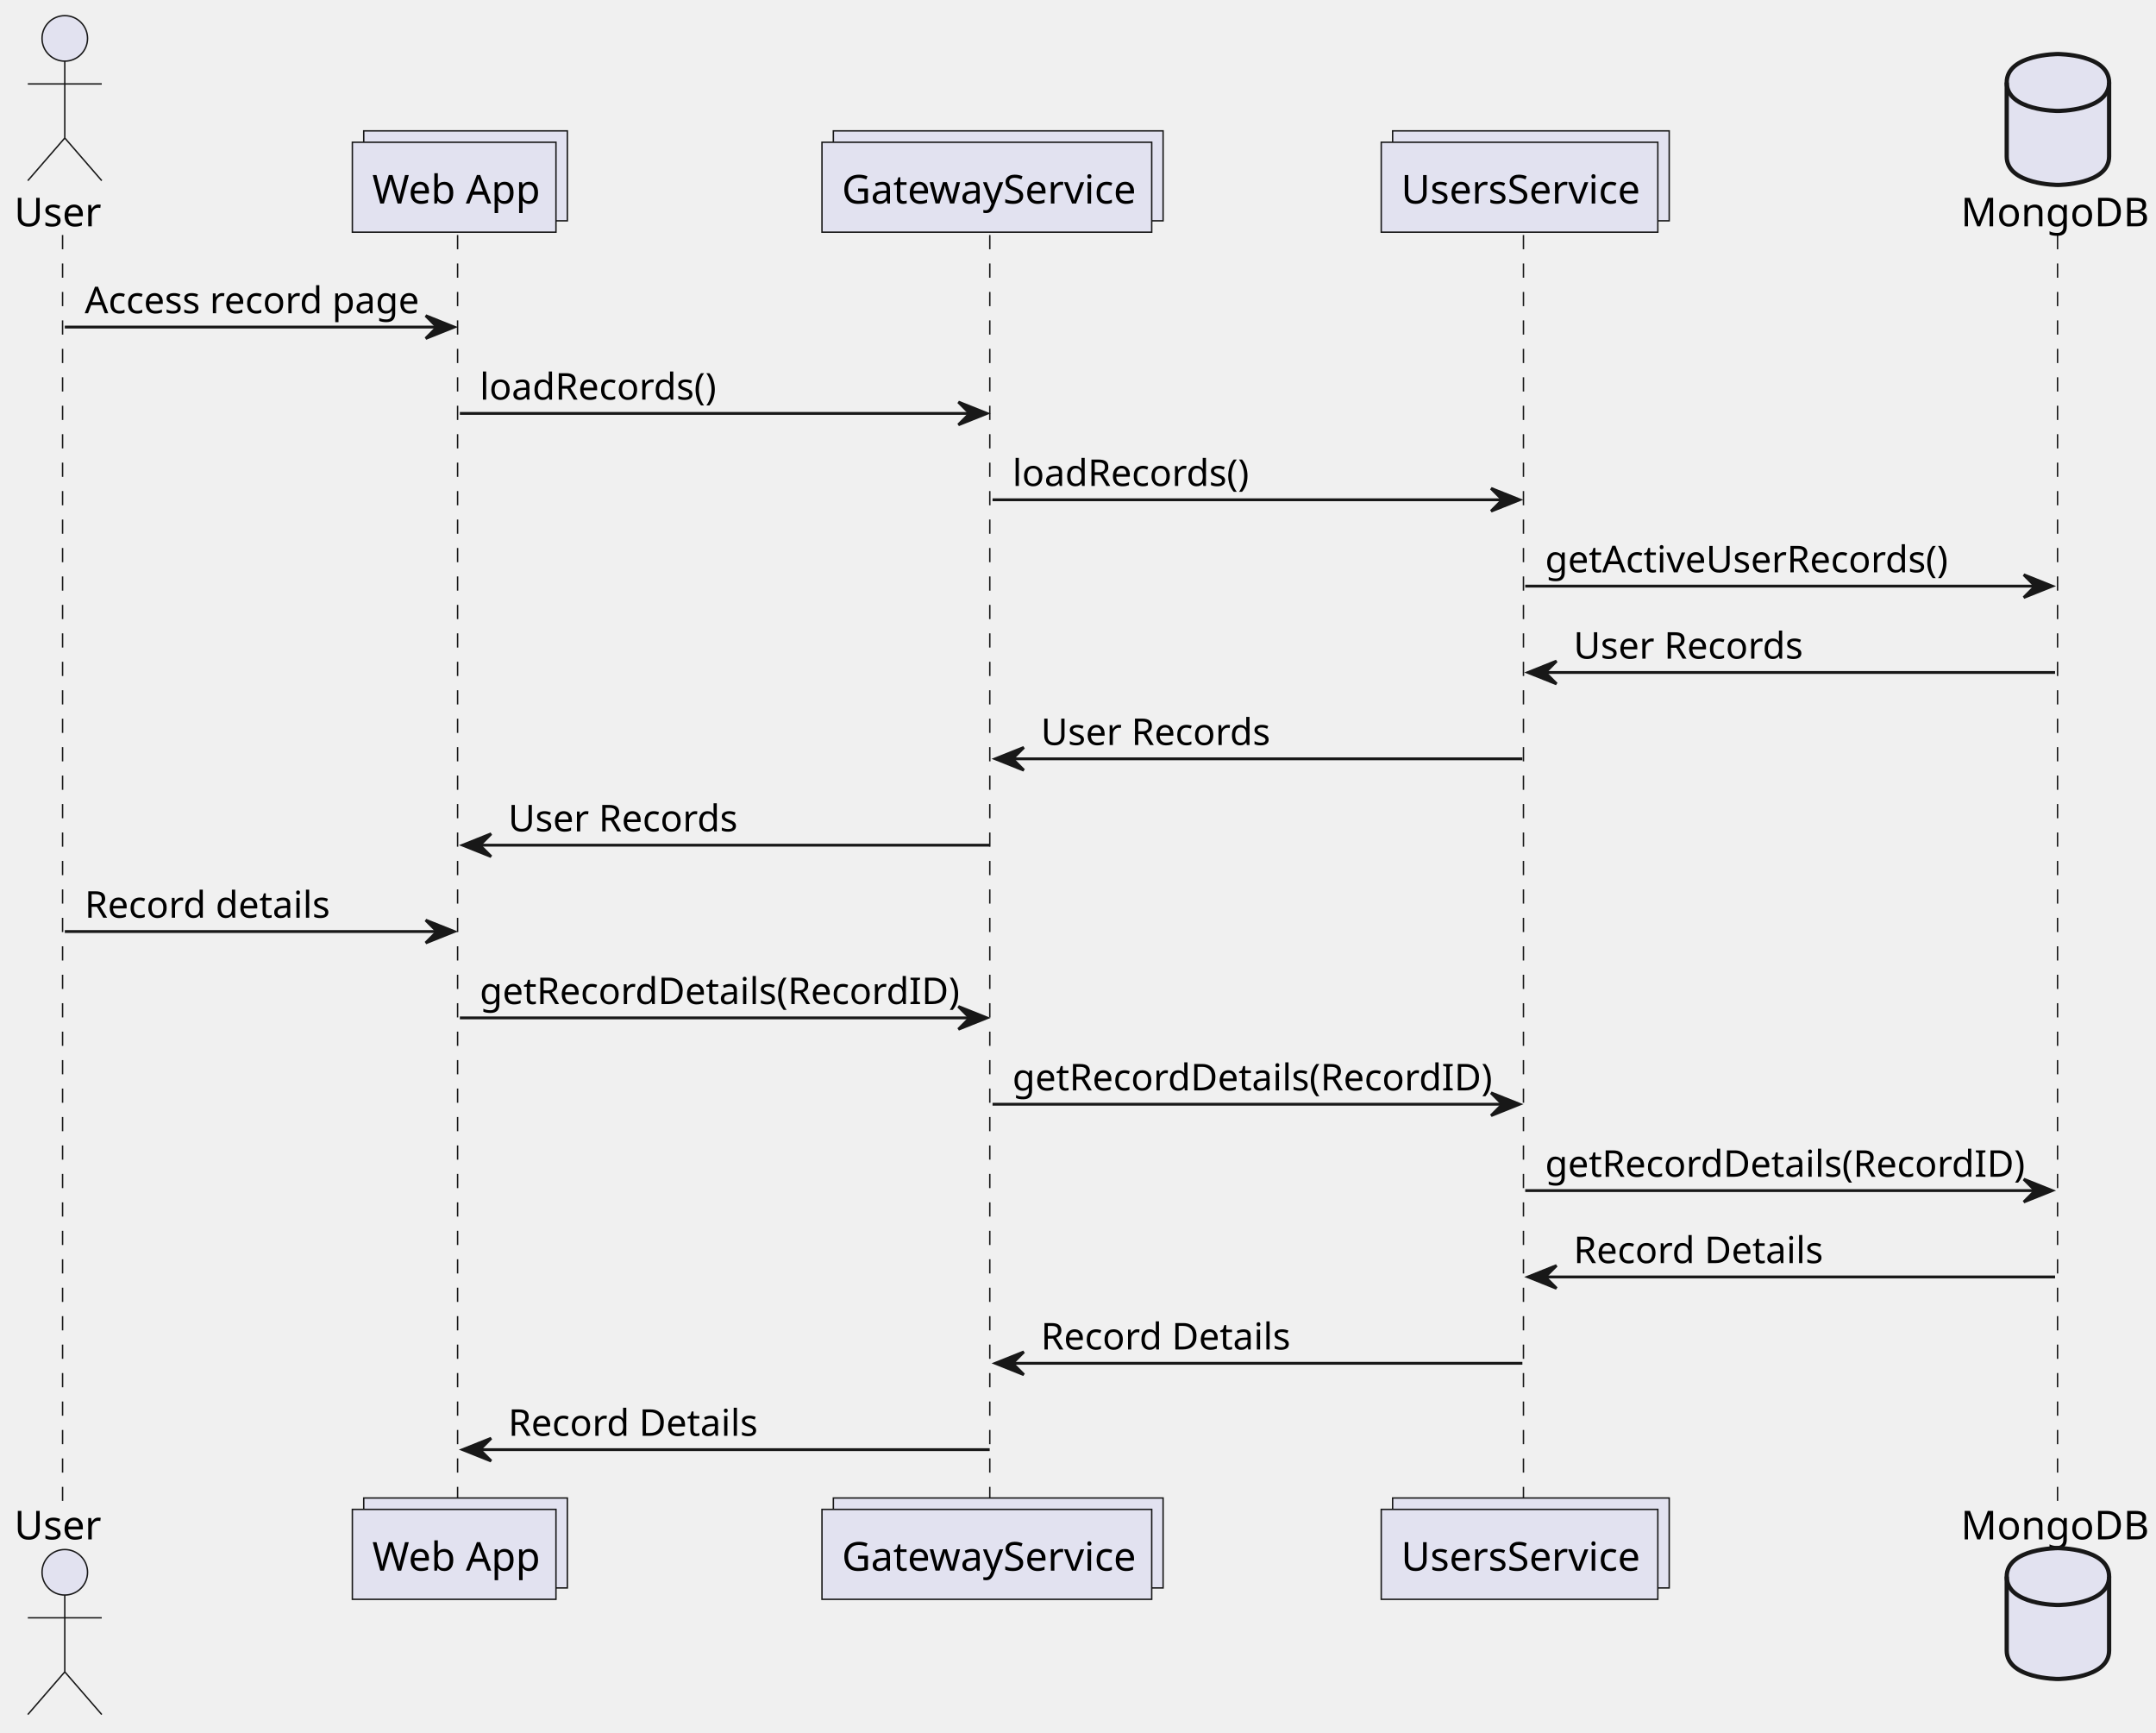
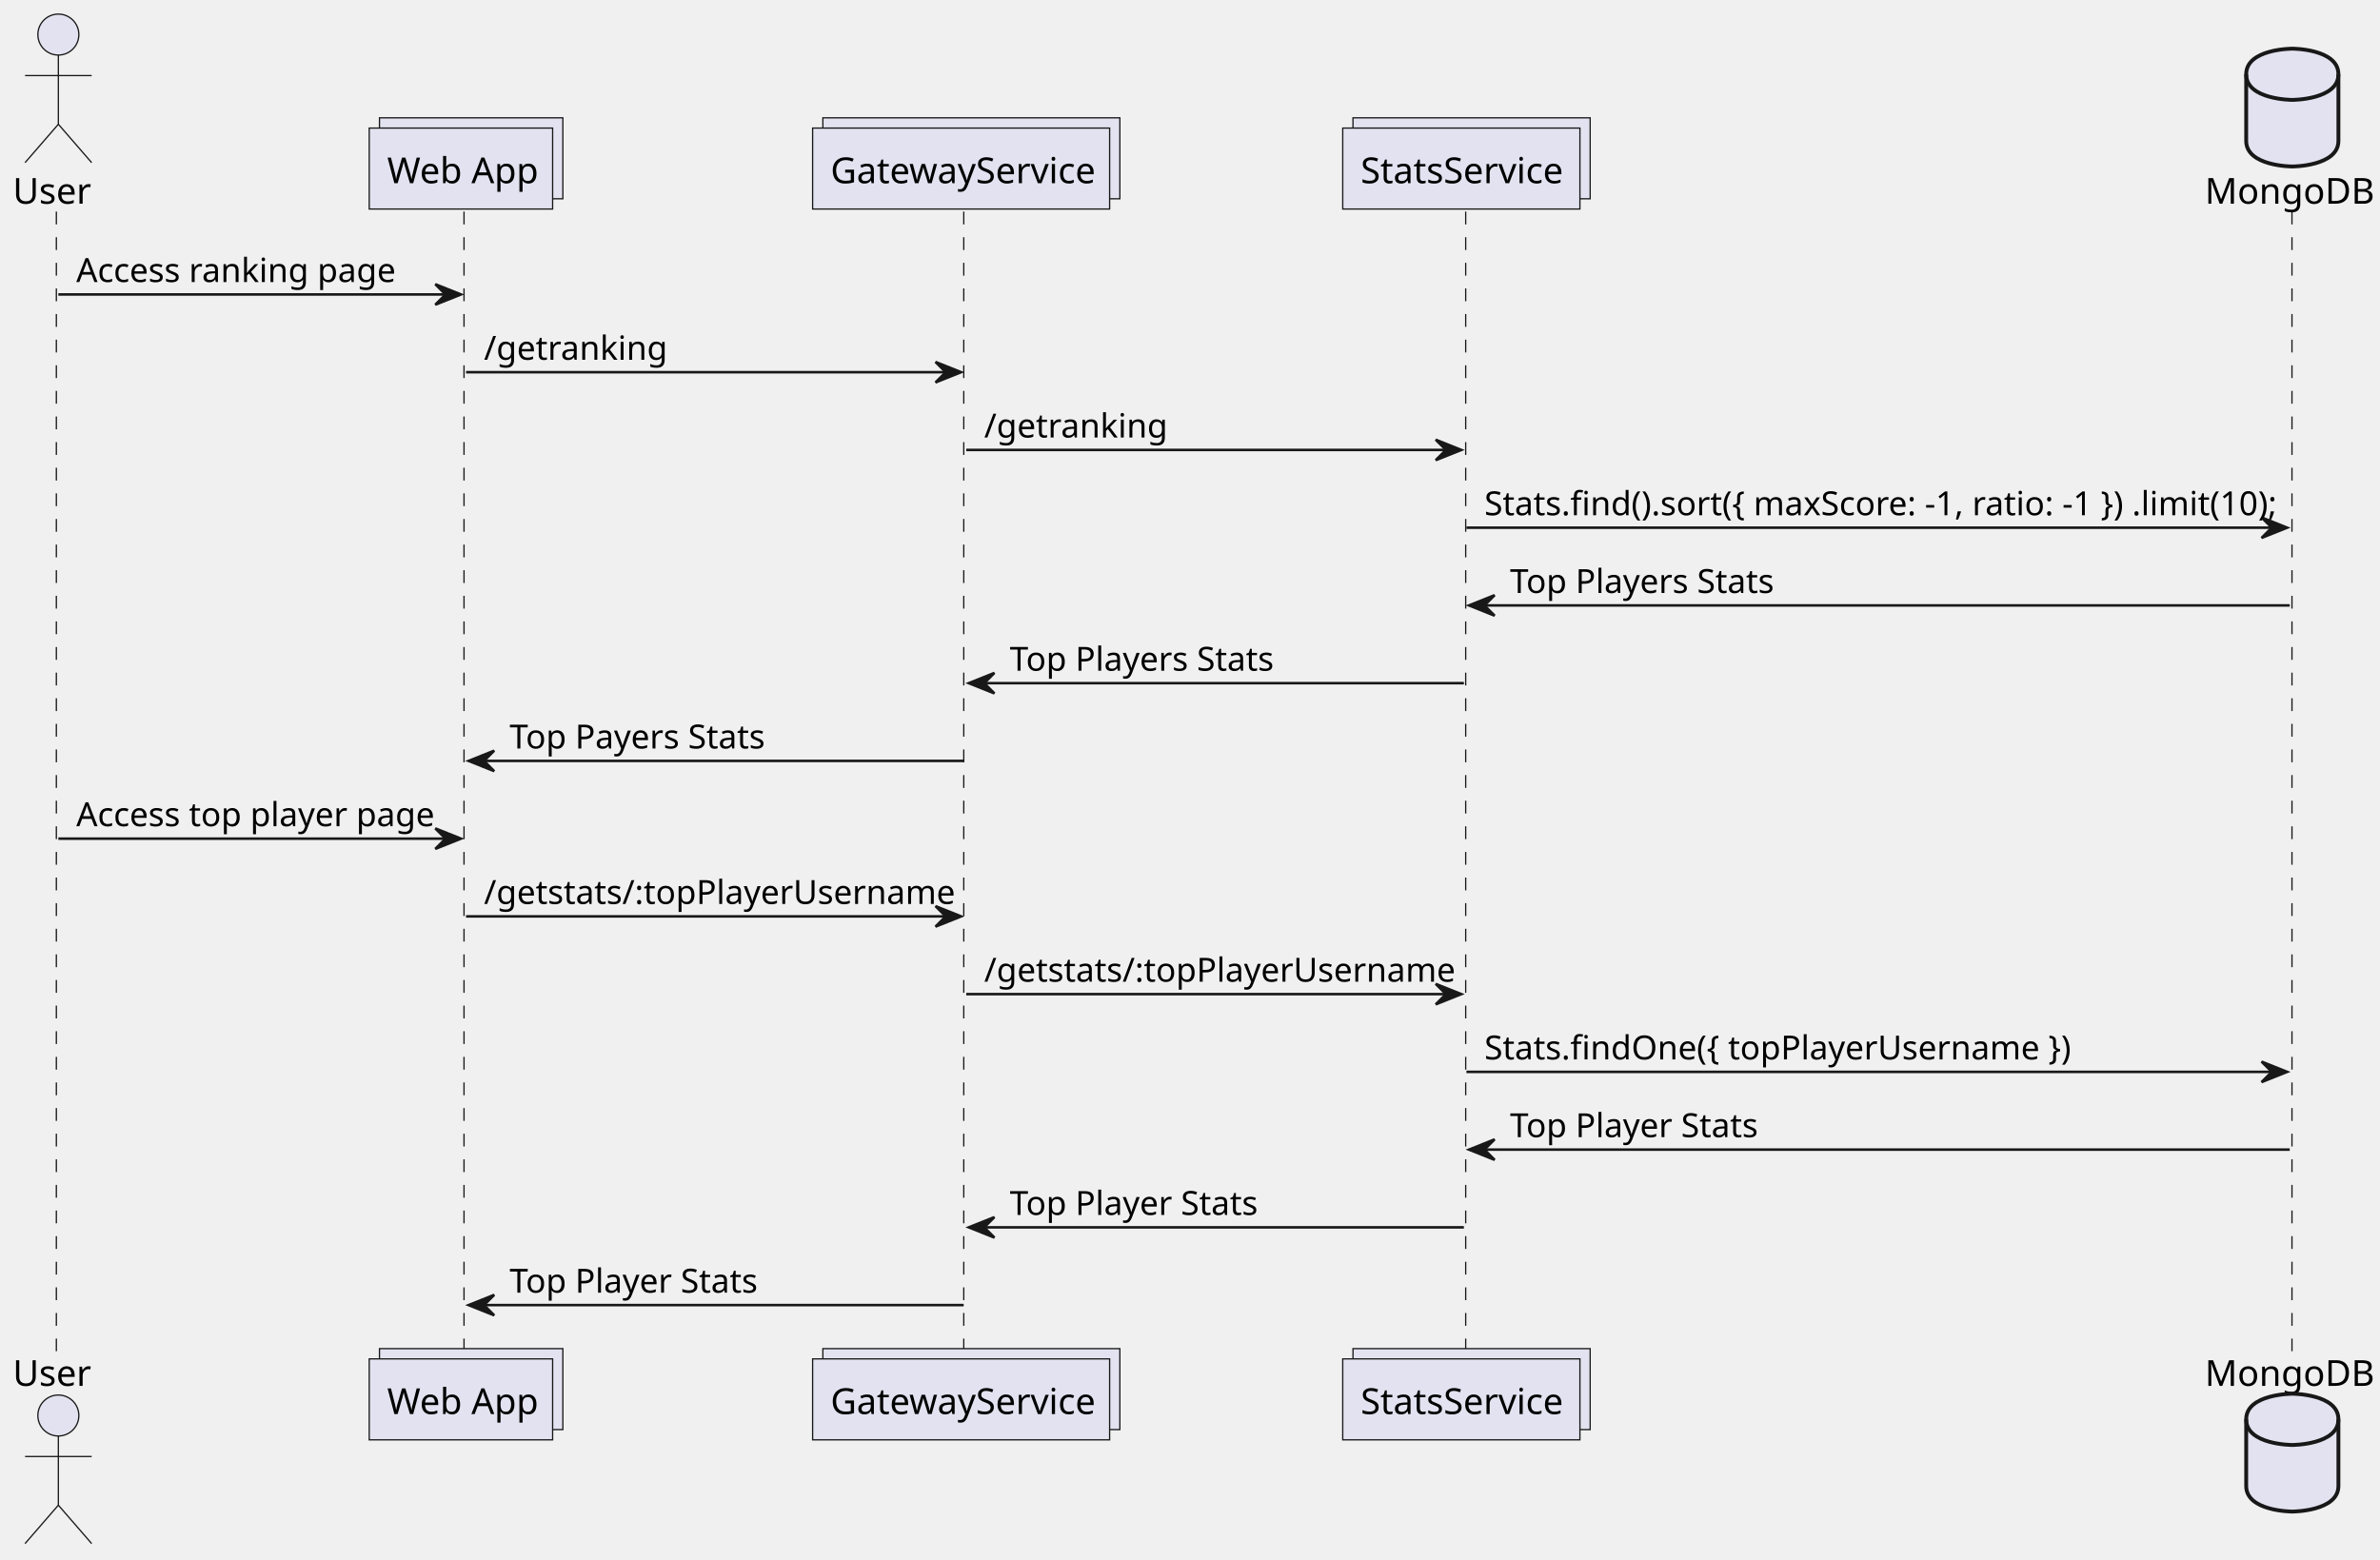
- <svg xmlns="http://www.w3.org/2000/svg" contentStyleType="text/css" data-diagram-type="SEQUENCE" height="609px" preserveAspectRatio="none" style="width:758px;height:609px;background:#FFFFFF;" version="1.1" viewBox="0 0 758 609" width="758px" zoomAndPan="magnify">
+ <svg xmlns="http://www.w3.org/2000/svg" contentStyleType="text/css" data-diagram-type="SEQUENCE" height="609px" preserveAspectRatio="none" style="width:929px;height:609px;background:#FFFFFF;" version="1.1" viewBox="0 0 929 609" width="929px" zoomAndPan="magnify">
  <defs />
  <g>
    <g>
-       <rect fill="#000000" fill-opacity="0" height="444.922" width="8" x="18.779" y="82.609" />
+       <rect fill="#FFFFFF" fill-opacity="0" height="444.922" width="8" x="18.779" y="82.609" />
      <line style="stroke:#181818;stroke-width:0.5;stroke-dasharray:5.0,5.0;" x1="22" x2="22" y1="82.609" y2="527.531" />
    </g>
    <g>
-       <rect fill="#000000" fill-opacity="0" height="444.922" width="8" x="157.672" y="82.609" />
-       <line style="stroke:#181818;stroke-width:0.5;stroke-dasharray:5.0,5.0;" x1="160.879" x2="160.879" y1="82.609" y2="527.531" />
+       <rect fill="#FFFFFF" fill-opacity="0" height="444.922" width="8" x="177.915" y="82.609" />
+       <line style="stroke:#181818;stroke-width:0.5;stroke-dasharray:5.0,5.0;" x1="181.122" x2="181.122" y1="82.609" y2="527.531" />
    </g>
    <g>
-       <rect fill="#000000" fill-opacity="0" height="444.922" width="8" x="344.953" y="82.609" />
-       <line style="stroke:#181818;stroke-width:0.5;stroke-dasharray:5.0,5.0;" x1="347.987" x2="347.987" y1="82.609" y2="527.531" />
+       <rect fill="#FFFFFF" fill-opacity="0" height="444.922" width="8" x="373.162" y="82.609" />
+       <line style="stroke:#181818;stroke-width:0.5;stroke-dasharray:5.0,5.0;" x1="376.196" x2="376.196" y1="82.609" y2="527.531" />
    </g>
    <g>
-       <rect fill="#000000" fill-opacity="0" height="444.922" width="8" x="532.233" y="82.609" />
-       <line style="stroke:#181818;stroke-width:0.5;stroke-dasharray:5.0,5.0;" x1="535.613" x2="535.613" y1="82.609" y2="527.531" />
+       <rect fill="#FFFFFF" fill-opacity="0" height="444.922" width="8" x="568.409" y="82.609" />
+       <line style="stroke:#181818;stroke-width:0.5;stroke-dasharray:5.0,5.0;" x1="572.116" x2="572.116" y1="82.609" y2="527.531" />
    </g>
    <g>
-       <rect fill="#000000" fill-opacity="0" height="444.922" width="8" x="719.514" y="82.609" />
-       <line style="stroke:#181818;stroke-width:0.5;stroke-dasharray:5.0,5.0;" x1="723.387" x2="723.387" y1="82.609" y2="527.531" />
+       <rect fill="#FFFFFF" fill-opacity="0" height="444.922" width="8" x="890.768" y="82.609" />
+       <line style="stroke:#181818;stroke-width:0.5;stroke-dasharray:5.0,5.0;" x1="894.64" x2="894.64" y1="82.609" y2="527.531" />
    </g>
-     <g class="participant participant-head" data-participant="User">
+     <g>
      <text fill="#000000" font-family="sans-serif" font-size="14" lengthAdjust="spacing" textLength="29.559" x="5" y="79.533">User</text>
      <ellipse cx="22.779" cy="13.5" fill="#E2E2F0" rx="8" ry="8" style="stroke:#181818;stroke-width:0.5;" />
-       <path d="M22.779,21.5 L22.779,48.5 M9.779,29.5 L35.779,29.5 M22.779,48.5 L9.779,63.5 M22.779,48.5 L35.779,63.5" fill="none" style="stroke:#181818;stroke-width:0.5;" />
+       <path d="M22.779,21.5 L22.779,48.5 M9.779,29.5 L35.779,29.5 M22.779,48.5 L9.779,63.5 M22.779,48.5 L35.779,63.5 " fill="#FFFFFF" fill-opacity="0" style="stroke:#181818;stroke-width:0.5;" />
    </g>
-     <g class="participant participant-tail" data-participant="User">
+     <g>
      <text fill="#000000" font-family="sans-serif" font-size="14" lengthAdjust="spacing" textLength="29.559" x="5" y="541.064">User</text>
      <ellipse cx="22.779" cy="552.641" fill="#E2E2F0" rx="8" ry="8" style="stroke:#181818;stroke-width:0.5;" />
-       <path d="M22.779,560.641 L22.779,587.641 M9.779,568.641 L35.779,568.641 M22.779,587.641 L9.779,602.641 M22.779,587.641 L35.779,602.641" fill="none" style="stroke:#181818;stroke-width:0.5;" />
+       <path d="M22.779,560.641 L22.779,587.641 M9.779,568.641 L35.779,568.641 M22.779,587.641 L9.779,602.641 M22.779,587.641 L35.779,602.641 " fill="#FFFFFF" fill-opacity="0" style="stroke:#181818;stroke-width:0.5;" />
    </g>
-     <g class="participant participant-head" data-participant="WA">
-       <rect fill="#E2E2F0" height="31.609" style="stroke:#181818;stroke-width:0.5;" width="71.586" x="127.879" y="46" />
-       <rect fill="#E2E2F0" height="31.609" style="stroke:#181818;stroke-width:0.5;" width="71.586" x="123.879" y="50" />
-       <text fill="#000000" font-family="sans-serif" font-size="14" lengthAdjust="spacing" textLength="57.586" x="130.879" y="71.533">Web App</text>
+     <g>
+       <rect fill="#E2E2F0" height="31.609" style="stroke:#181818;stroke-width:0.5;" width="71.586" x="148.122" y="46" />
+       <rect fill="#E2E2F0" height="31.609" style="stroke:#181818;stroke-width:0.5;" width="71.586" x="144.122" y="50" />
+       <text fill="#000000" font-family="sans-serif" font-size="14" lengthAdjust="spacing" textLength="57.586" x="151.122" y="71.533">Web App</text>
    </g>
-     <g class="participant participant-tail" data-participant="WA">
-       <rect fill="#E2E2F0" height="31.609" style="stroke:#181818;stroke-width:0.5;" width="71.586" x="127.879" y="526.531" />
-       <rect fill="#E2E2F0" height="31.609" style="stroke:#181818;stroke-width:0.5;" width="71.586" x="123.879" y="530.531" />
-       <text fill="#000000" font-family="sans-serif" font-size="14" lengthAdjust="spacing" textLength="57.586" x="130.879" y="552.064">Web App</text>
+     <g>
+       <rect fill="#E2E2F0" height="31.609" style="stroke:#181818;stroke-width:0.5;" width="71.586" x="148.122" y="526.531" />
+       <rect fill="#E2E2F0" height="31.609" style="stroke:#181818;stroke-width:0.5;" width="71.586" x="144.122" y="530.531" />
+       <text fill="#000000" font-family="sans-serif" font-size="14" lengthAdjust="spacing" textLength="57.586" x="151.122" y="552.064">Web App</text>
    </g>
-     <g class="participant participant-head" data-participant="GW">
-       <rect fill="#E2E2F0" height="31.609" style="stroke:#181818;stroke-width:0.5;" width="115.931" x="292.987" y="46" />
-       <rect fill="#E2E2F0" height="31.609" style="stroke:#181818;stroke-width:0.5;" width="115.931" x="288.987" y="50" />
-       <text fill="#000000" font-family="sans-serif" font-size="14" lengthAdjust="spacing" textLength="101.931" x="295.987" y="71.533">GatewayService</text>
+     <g>
+       <rect fill="#E2E2F0" height="31.609" style="stroke:#181818;stroke-width:0.5;" width="115.931" x="321.196" y="46" />
+       <rect fill="#E2E2F0" height="31.609" style="stroke:#181818;stroke-width:0.5;" width="115.931" x="317.196" y="50" />
+       <text fill="#000000" font-family="sans-serif" font-size="14" lengthAdjust="spacing" textLength="101.931" x="324.196" y="71.533">GatewayService</text>
    </g>
-     <g class="participant participant-tail" data-participant="GW">
-       <rect fill="#E2E2F0" height="31.609" style="stroke:#181818;stroke-width:0.5;" width="115.931" x="292.987" y="526.531" />
-       <rect fill="#E2E2F0" height="31.609" style="stroke:#181818;stroke-width:0.5;" width="115.931" x="288.987" y="530.531" />
-       <text fill="#000000" font-family="sans-serif" font-size="14" lengthAdjust="spacing" textLength="101.931" x="295.987" y="552.064">GatewayService</text>
+     <g>
+       <rect fill="#E2E2F0" height="31.609" style="stroke:#181818;stroke-width:0.5;" width="115.931" x="321.196" y="526.531" />
+       <rect fill="#E2E2F0" height="31.609" style="stroke:#181818;stroke-width:0.5;" width="115.931" x="317.196" y="530.531" />
+       <text fill="#000000" font-family="sans-serif" font-size="14" lengthAdjust="spacing" textLength="101.931" x="324.196" y="552.064">GatewayService</text>
    </g>
-     <g class="participant participant-head" data-participant="US">
-       <rect fill="#E2E2F0" height="31.609" style="stroke:#181818;stroke-width:0.5;" width="97.241" x="489.613" y="46" />
-       <rect fill="#E2E2F0" height="31.609" style="stroke:#181818;stroke-width:0.5;" width="97.241" x="485.613" y="50" />
-       <text fill="#000000" font-family="sans-serif" font-size="14" lengthAdjust="spacing" textLength="83.241" x="492.613" y="71.533">UsersService</text>
+     <g>
+       <rect fill="#E2E2F0" height="31.609" style="stroke:#181818;stroke-width:0.5;" width="92.586" x="528.116" y="46" />
+       <rect fill="#E2E2F0" height="31.609" style="stroke:#181818;stroke-width:0.5;" width="92.586" x="524.116" y="50" />
+       <text fill="#000000" font-family="sans-serif" font-size="14" lengthAdjust="spacing" textLength="78.586" x="531.116" y="71.533">StatsService</text>
    </g>
-     <g class="participant participant-tail" data-participant="US">
-       <rect fill="#E2E2F0" height="31.609" style="stroke:#181818;stroke-width:0.5;" width="97.241" x="489.613" y="526.531" />
-       <rect fill="#E2E2F0" height="31.609" style="stroke:#181818;stroke-width:0.5;" width="97.241" x="485.613" y="530.531" />
-       <text fill="#000000" font-family="sans-serif" font-size="14" lengthAdjust="spacing" textLength="83.241" x="492.613" y="552.064">UsersService</text>
+     <g>
+       <rect fill="#E2E2F0" height="31.609" style="stroke:#181818;stroke-width:0.5;" width="92.586" x="528.116" y="526.531" />
+       <rect fill="#E2E2F0" height="31.609" style="stroke:#181818;stroke-width:0.5;" width="92.586" x="524.116" y="530.531" />
+       <text fill="#000000" font-family="sans-serif" font-size="14" lengthAdjust="spacing" textLength="78.586" x="531.116" y="552.064">StatsService</text>
    </g>
-     <g class="participant participant-head" data-participant="DB">
-       <text fill="#000000" font-family="sans-serif" font-size="14" lengthAdjust="spacing" textLength="62.255" x="689.387" y="79.533">MongoDB</text>
-       <path d="M705.514,29 C705.514,19 723.514,19 723.514,19 C723.514,19 741.514,19 741.514,29 L741.514,55 C741.514,65 723.514,65 723.514,65 C723.514,65 705.514,65 705.514,55 L705.514,29" fill="#E2E2F0" style="stroke:#181818;stroke-width:1.5;" />
-       <path d="M705.514,29 C705.514,39 723.514,39 723.514,39 C723.514,39 741.514,39 741.514,29" fill="none" style="stroke:#181818;stroke-width:1.5;" />
+     <g>
+       <text fill="#000000" font-family="sans-serif" font-size="14" lengthAdjust="spacing" textLength="62.255" x="860.64" y="79.533">MongoDB</text>
+       <path d="M876.768,29 C876.768,19 894.768,19 894.768,19 C894.768,19 912.768,19 912.768,29 L912.768,55 C912.768,65 894.768,65 894.768,65 C894.768,65 876.768,65 876.768,55 L876.768,29 " fill="#E2E2F0" style="stroke:#181818;stroke-width:1.5;" />
+       <path d="M876.768,29 C876.768,39 894.768,39 894.768,39 C894.768,39 912.768,39 912.768,29 " fill="#FFFFFF" fill-opacity="0" style="stroke:#181818;stroke-width:1.5;" />
    </g>
-     <g class="participant participant-tail" data-participant="DB">
-       <text fill="#000000" font-family="sans-serif" font-size="14" lengthAdjust="spacing" textLength="62.255" x="689.387" y="541.064">MongoDB</text>
-       <path d="M705.514,554.141 C705.514,544.141 723.514,544.141 723.514,544.141 C723.514,544.141 741.514,544.141 741.514,554.141 L741.514,580.141 C741.514,590.141 723.514,590.141 723.514,590.141 C723.514,590.141 705.514,590.141 705.514,580.141 L705.514,554.141" fill="#E2E2F0" style="stroke:#181818;stroke-width:1.5;" />
-       <path d="M705.514,554.141 C705.514,564.141 723.514,564.141 723.514,564.141 C723.514,564.141 741.514,564.141 741.514,554.141" fill="none" style="stroke:#181818;stroke-width:1.5;" />
+     <g>
+       <text fill="#000000" font-family="sans-serif" font-size="14" lengthAdjust="spacing" textLength="62.255" x="860.64" y="541.064">MongoDB</text>
+       <path d="M876.768,554.141 C876.768,544.141 894.768,544.141 894.768,544.141 C894.768,544.141 912.768,544.141 912.768,554.141 L912.768,580.141 C912.768,590.141 894.768,590.141 894.768,590.141 C894.768,590.141 876.768,590.141 876.768,580.141 L876.768,554.141 " fill="#E2E2F0" style="stroke:#181818;stroke-width:1.5;" />
+       <path d="M876.768,554.141 C876.768,564.141 894.768,564.141 894.768,564.141 C894.768,564.141 912.768,564.141 912.768,554.141 " fill="#FFFFFF" fill-opacity="0" style="stroke:#181818;stroke-width:1.5;" />
    </g>
-     <g class="message" data-participant-1="User" data-participant-2="WA">
-       <polygon fill="#181818" points="149.672,110.961,159.672,114.961,149.672,118.961,153.672,114.961" style="stroke:#181818;stroke-width:1;" />
-       <line style="stroke:#181818;stroke-width:1;" x1="22.779" x2="155.672" y1="114.961" y2="114.961" />
-       <text fill="#000000" font-family="sans-serif" font-size="13" lengthAdjust="spacing" textLength="114.893" x="29.779" y="110.105">Access record page</text>
+     <g>
+       <polygon fill="#181818" points="169.915,110.961,179.915,114.961,169.915,118.961,173.915,114.961" style="stroke:#181818;stroke-width:1;" />
+       <line style="stroke:#181818;stroke-width:1;" x1="22.779" x2="175.915" y1="114.961" y2="114.961" />
+       <text fill="#000000" font-family="sans-serif" font-size="13" lengthAdjust="spacing" textLength="120.682" x="29.779" y="110.105">Access ranking page</text>
    </g>
-     <g class="message" data-participant-1="WA" data-participant-2="GW">
-       <polygon fill="#181818" points="336.953,141.312,346.953,145.312,336.953,149.312,340.953,145.312" style="stroke:#181818;stroke-width:1;" />
-       <line style="stroke:#181818;stroke-width:1;" x1="161.672" x2="342.953" y1="145.312" y2="145.312" />
-       <text fill="#000000" font-family="sans-serif" font-size="13" lengthAdjust="spacing" textLength="81.644" x="168.672" y="140.456">loadRecords()</text>
+     <g>
+       <polygon fill="#181818" points="365.162,141.312,375.162,145.312,365.162,149.312,369.162,145.312" style="stroke:#181818;stroke-width:1;" />
+       <line style="stroke:#181818;stroke-width:1;" x1="181.915" x2="371.162" y1="145.312" y2="145.312" />
+       <text fill="#000000" font-family="sans-serif" font-size="13" lengthAdjust="spacing" textLength="64.321" x="188.915" y="140.456">/getranking</text>
    </g>
-     <g class="message" data-participant-1="GW" data-participant-2="US">
-       <polygon fill="#181818" points="524.233,171.664,534.233,175.664,524.233,179.664,528.233,175.664" style="stroke:#181818;stroke-width:1;" />
-       <line style="stroke:#181818;stroke-width:1;" x1="348.953" x2="530.233" y1="175.664" y2="175.664" />
-       <text fill="#000000" font-family="sans-serif" font-size="13" lengthAdjust="spacing" textLength="81.644" x="355.953" y="170.808">loadRecords()</text>
+     <g>
+       <polygon fill="#181818" points="560.409,171.664,570.409,175.664,560.409,179.664,564.409,175.664" style="stroke:#181818;stroke-width:1;" />
+       <line style="stroke:#181818;stroke-width:1;" x1="377.162" x2="566.409" y1="175.664" y2="175.664" />
+       <text fill="#000000" font-family="sans-serif" font-size="13" lengthAdjust="spacing" textLength="64.321" x="384.162" y="170.808">/getranking</text>
    </g>
-     <g class="message" data-participant-1="US" data-participant-2="DB">
-       <polygon fill="#181818" points="711.514,202.016,721.514,206.016,711.514,210.016,715.514,206.016" style="stroke:#181818;stroke-width:1;" />
-       <line style="stroke:#181818;stroke-width:1;" x1="536.233" x2="717.514" y1="206.016" y2="206.016" />
-       <text fill="#000000" font-family="sans-serif" font-size="13" lengthAdjust="spacing" textLength="137.985" x="543.233" y="201.159">getActiveUserRecords()</text>
+     <g>
+       <polygon fill="#181818" points="882.768,202.016,892.768,206.016,882.768,210.016,886.768,206.016" style="stroke:#181818;stroke-width:1;" />
+       <line style="stroke:#181818;stroke-width:1;" x1="572.409" x2="888.768" y1="206.016" y2="206.016" />
+       <text fill="#000000" font-family="sans-serif" font-size="13" lengthAdjust="spacing" textLength="298.359" x="579.409" y="201.159">Stats.find().sort({ maxScore: -1, ratio: -1 }) .limit(10);</text>
    </g>
-     <g class="message" data-participant-1="DB" data-participant-2="US">
-       <polygon fill="#181818" points="547.233,232.367,537.233,236.367,547.233,240.367,543.233,236.367" style="stroke:#181818;stroke-width:1;" />
-       <line style="stroke:#181818;stroke-width:1;" x1="541.233" x2="722.514" y1="236.367" y2="236.367" />
-       <text fill="#000000" font-family="sans-serif" font-size="13" lengthAdjust="spacing" textLength="79.466" x="553.233" y="231.511">User Records</text>
+     <g>
+       <polygon fill="#181818" points="583.409,232.367,573.409,236.367,583.409,240.367,579.409,236.367" style="stroke:#181818;stroke-width:1;" />
+       <line style="stroke:#181818;stroke-width:1;" x1="577.409" x2="893.768" y1="236.367" y2="236.367" />
+       <text fill="#000000" font-family="sans-serif" font-size="13" lengthAdjust="spacing" textLength="102.597" x="589.409" y="231.511">Top Players Stats</text>
    </g>
-     <g class="message" data-participant-1="US" data-participant-2="GW">
-       <polygon fill="#181818" points="359.953,262.719,349.953,266.719,359.953,270.719,355.953,266.719" style="stroke:#181818;stroke-width:1;" />
-       <line style="stroke:#181818;stroke-width:1;" x1="353.953" x2="535.233" y1="266.719" y2="266.719" />
-       <text fill="#000000" font-family="sans-serif" font-size="13" lengthAdjust="spacing" textLength="79.466" x="365.953" y="261.862">User Records</text>
+     <g>
+       <polygon fill="#181818" points="388.162,262.719,378.162,266.719,388.162,270.719,384.162,266.719" style="stroke:#181818;stroke-width:1;" />
+       <line style="stroke:#181818;stroke-width:1;" x1="382.162" x2="571.409" y1="266.719" y2="266.719" />
+       <text fill="#000000" font-family="sans-serif" font-size="13" lengthAdjust="spacing" textLength="102.597" x="394.162" y="261.862">Top Players Stats</text>
    </g>
-     <g class="message" data-participant-1="GW" data-participant-2="WA">
-       <polygon fill="#181818" points="172.672,293.07,162.672,297.07,172.672,301.07,168.672,297.07" style="stroke:#181818;stroke-width:1;" />
-       <line style="stroke:#181818;stroke-width:1;" x1="166.672" x2="347.953" y1="297.07" y2="297.07" />
-       <text fill="#000000" font-family="sans-serif" font-size="13" lengthAdjust="spacing" textLength="79.466" x="178.672" y="292.214">User Records</text>
+     <g>
+       <polygon fill="#181818" points="192.915,293.07,182.915,297.07,192.915,301.07,188.915,297.07" style="stroke:#181818;stroke-width:1;" />
+       <line style="stroke:#181818;stroke-width:1;" x1="186.915" x2="376.162" y1="297.07" y2="297.07" />
+       <text fill="#000000" font-family="sans-serif" font-size="13" lengthAdjust="spacing" textLength="99.709" x="198.915" y="292.214">Top Payers Stats</text>
    </g>
-     <g class="message" data-participant-1="User" data-participant-2="WA">
-       <polygon fill="#181818" points="149.672,323.422,159.672,327.422,149.672,331.422,153.672,327.422" style="stroke:#181818;stroke-width:1;" />
-       <line style="stroke:#181818;stroke-width:1;" x1="22.779" x2="155.672" y1="327.422" y2="327.422" />
-       <text fill="#000000" font-family="sans-serif" font-size="13" lengthAdjust="spacing" textLength="83.097" x="29.779" y="322.565">Record details</text>
+     <g>
+       <polygon fill="#181818" points="169.915,323.422,179.915,327.422,169.915,331.422,173.915,327.422" style="stroke:#181818;stroke-width:1;" />
+       <line style="stroke:#181818;stroke-width:1;" x1="22.779" x2="175.915" y1="327.422" y2="327.422" />
+       <text fill="#000000" font-family="sans-serif" font-size="13" lengthAdjust="spacing" textLength="135.135" x="29.779" y="322.565">Access top player page</text>
    </g>
-     <g class="message" data-participant-1="WA" data-participant-2="GW">
-       <polygon fill="#181818" points="336.953,353.773,346.953,357.773,336.953,361.773,340.953,357.773" style="stroke:#181818;stroke-width:1;" />
-       <line style="stroke:#181818;stroke-width:1;" x1="161.672" x2="342.953" y1="357.773" y2="357.773" />
-       <text fill="#000000" font-family="sans-serif" font-size="13" lengthAdjust="spacing" textLength="163.281" x="168.672" y="352.917">getRecordDetails(RecordID)</text>
+     <g>
+       <polygon fill="#181818" points="365.162,353.773,375.162,357.773,365.162,361.773,369.162,357.773" style="stroke:#181818;stroke-width:1;" />
+       <line style="stroke:#181818;stroke-width:1;" x1="181.915" x2="371.162" y1="357.773" y2="357.773" />
+       <text fill="#000000" font-family="sans-serif" font-size="13" lengthAdjust="spacing" textLength="171.247" x="188.915" y="352.917">/getstats/:topPlayerUsername</text>
    </g>
-     <g class="message" data-participant-1="GW" data-participant-2="US">
-       <polygon fill="#181818" points="524.233,384.125,534.233,388.125,524.233,392.125,528.233,388.125" style="stroke:#181818;stroke-width:1;" />
-       <line style="stroke:#181818;stroke-width:1;" x1="348.953" x2="530.233" y1="388.125" y2="388.125" />
-       <text fill="#000000" font-family="sans-serif" font-size="13" lengthAdjust="spacing" textLength="163.281" x="355.953" y="383.269">getRecordDetails(RecordID)</text>
+     <g>
+       <polygon fill="#181818" points="560.409,384.125,570.409,388.125,560.409,392.125,564.409,388.125" style="stroke:#181818;stroke-width:1;" />
+       <line style="stroke:#181818;stroke-width:1;" x1="377.162" x2="566.409" y1="388.125" y2="388.125" />
+       <text fill="#000000" font-family="sans-serif" font-size="13" lengthAdjust="spacing" textLength="171.247" x="384.162" y="383.269">/getstats/:topPlayerUsername</text>
    </g>
-     <g class="message" data-participant-1="US" data-participant-2="DB">
-       <polygon fill="#181818" points="711.514,414.477,721.514,418.477,711.514,422.477,715.514,418.477" style="stroke:#181818;stroke-width:1;" />
-       <line style="stroke:#181818;stroke-width:1;" x1="536.233" x2="717.514" y1="418.477" y2="418.477" />
-       <text fill="#000000" font-family="sans-serif" font-size="13" lengthAdjust="spacing" textLength="163.281" x="543.233" y="413.62">getRecordDetails(RecordID)</text>
+     <g>
+       <polygon fill="#181818" points="882.768,414.477,892.768,418.477,882.768,422.477,886.768,418.477" style="stroke:#181818;stroke-width:1;" />
+       <line style="stroke:#181818;stroke-width:1;" x1="572.409" x2="888.768" y1="418.477" y2="418.477" />
+       <text fill="#000000" font-family="sans-serif" font-size="13" lengthAdjust="spacing" textLength="218.22" x="579.409" y="413.62">Stats.findOne({ topPlayerUsername })</text>
    </g>
-     <g class="message" data-participant-1="DB" data-participant-2="US">
-       <polygon fill="#181818" points="547.233,444.828,537.233,448.828,547.233,452.828,543.233,448.828" style="stroke:#181818;stroke-width:1;" />
-       <line style="stroke:#181818;stroke-width:1;" x1="541.233" x2="722.514" y1="448.828" y2="448.828" />
-       <text fill="#000000" font-family="sans-serif" font-size="13" lengthAdjust="spacing" textLength="85.255" x="553.233" y="443.972">Record Details</text>
+     <g>
+       <polygon fill="#181818" points="583.409,444.828,573.409,448.828,583.409,452.828,579.409,448.828" style="stroke:#181818;stroke-width:1;" />
+       <line style="stroke:#181818;stroke-width:1;" x1="577.409" x2="893.768" y1="448.828" y2="448.828" />
+       <text fill="#000000" font-family="sans-serif" font-size="13" lengthAdjust="spacing" textLength="96.097" x="589.409" y="443.972">Top Player Stats</text>
    </g>
-     <g class="message" data-participant-1="US" data-participant-2="GW">
-       <polygon fill="#181818" points="359.953,475.18,349.953,479.18,359.953,483.18,355.953,479.18" style="stroke:#181818;stroke-width:1;" />
-       <line style="stroke:#181818;stroke-width:1;" x1="353.953" x2="535.233" y1="479.18" y2="479.18" />
-       <text fill="#000000" font-family="sans-serif" font-size="13" lengthAdjust="spacing" textLength="85.255" x="365.953" y="474.323">Record Details</text>
+     <g>
+       <polygon fill="#181818" points="388.162,475.18,378.162,479.18,388.162,483.18,384.162,479.18" style="stroke:#181818;stroke-width:1;" />
+       <line style="stroke:#181818;stroke-width:1;" x1="382.162" x2="571.409" y1="479.18" y2="479.18" />
+       <text fill="#000000" font-family="sans-serif" font-size="13" lengthAdjust="spacing" textLength="96.097" x="394.162" y="474.323">Top Player Stats</text>
    </g>
-     <g class="message" data-participant-1="GW" data-participant-2="WA">
-       <polygon fill="#181818" points="172.672,505.531,162.672,509.531,172.672,513.531,168.672,509.531" style="stroke:#181818;stroke-width:1;" />
-       <line style="stroke:#181818;stroke-width:1;" x1="166.672" x2="347.953" y1="509.531" y2="509.531" />
-       <text fill="#000000" font-family="sans-serif" font-size="13" lengthAdjust="spacing" textLength="85.255" x="178.672" y="504.675">Record Details</text>
+     <g>
+       <polygon fill="#181818" points="192.915,505.531,182.915,509.531,192.915,513.531,188.915,509.531" style="stroke:#181818;stroke-width:1;" />
+       <line style="stroke:#181818;stroke-width:1;" x1="186.915" x2="376.162" y1="509.531" y2="509.531" />
+       <text fill="#000000" font-family="sans-serif" font-size="13" lengthAdjust="spacing" textLength="96.097" x="198.915" y="504.675">Top Player Stats</text>
    </g>
  </g>
</svg>
